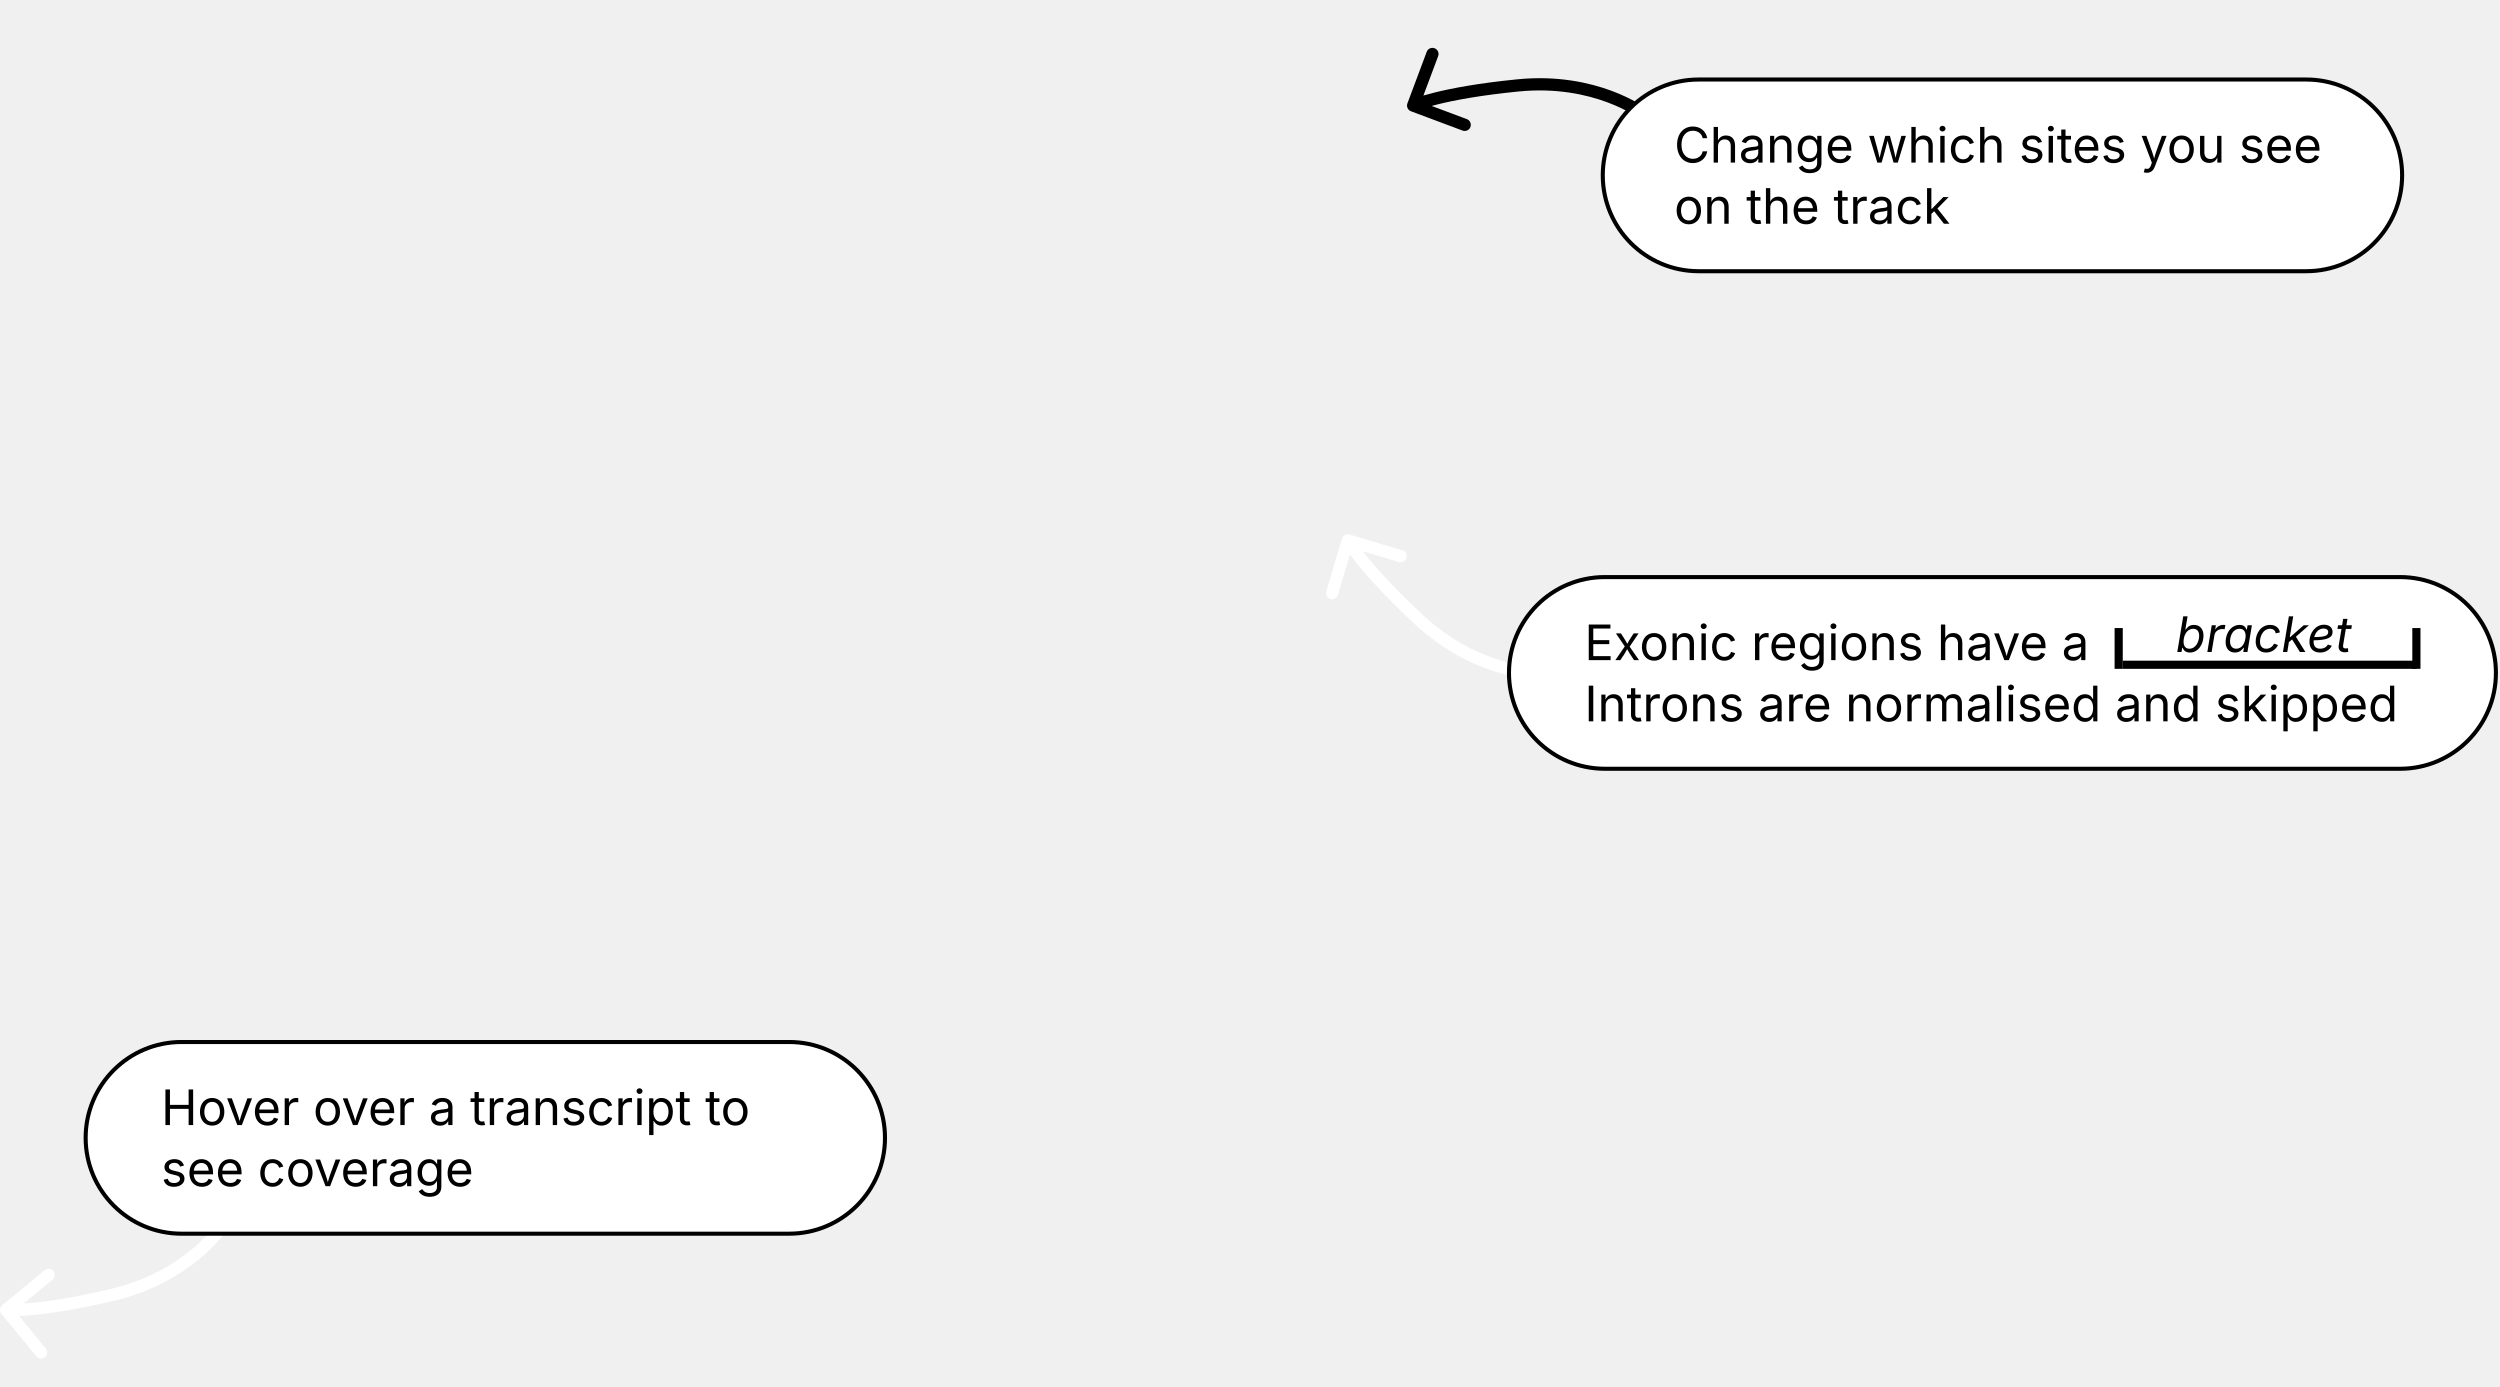
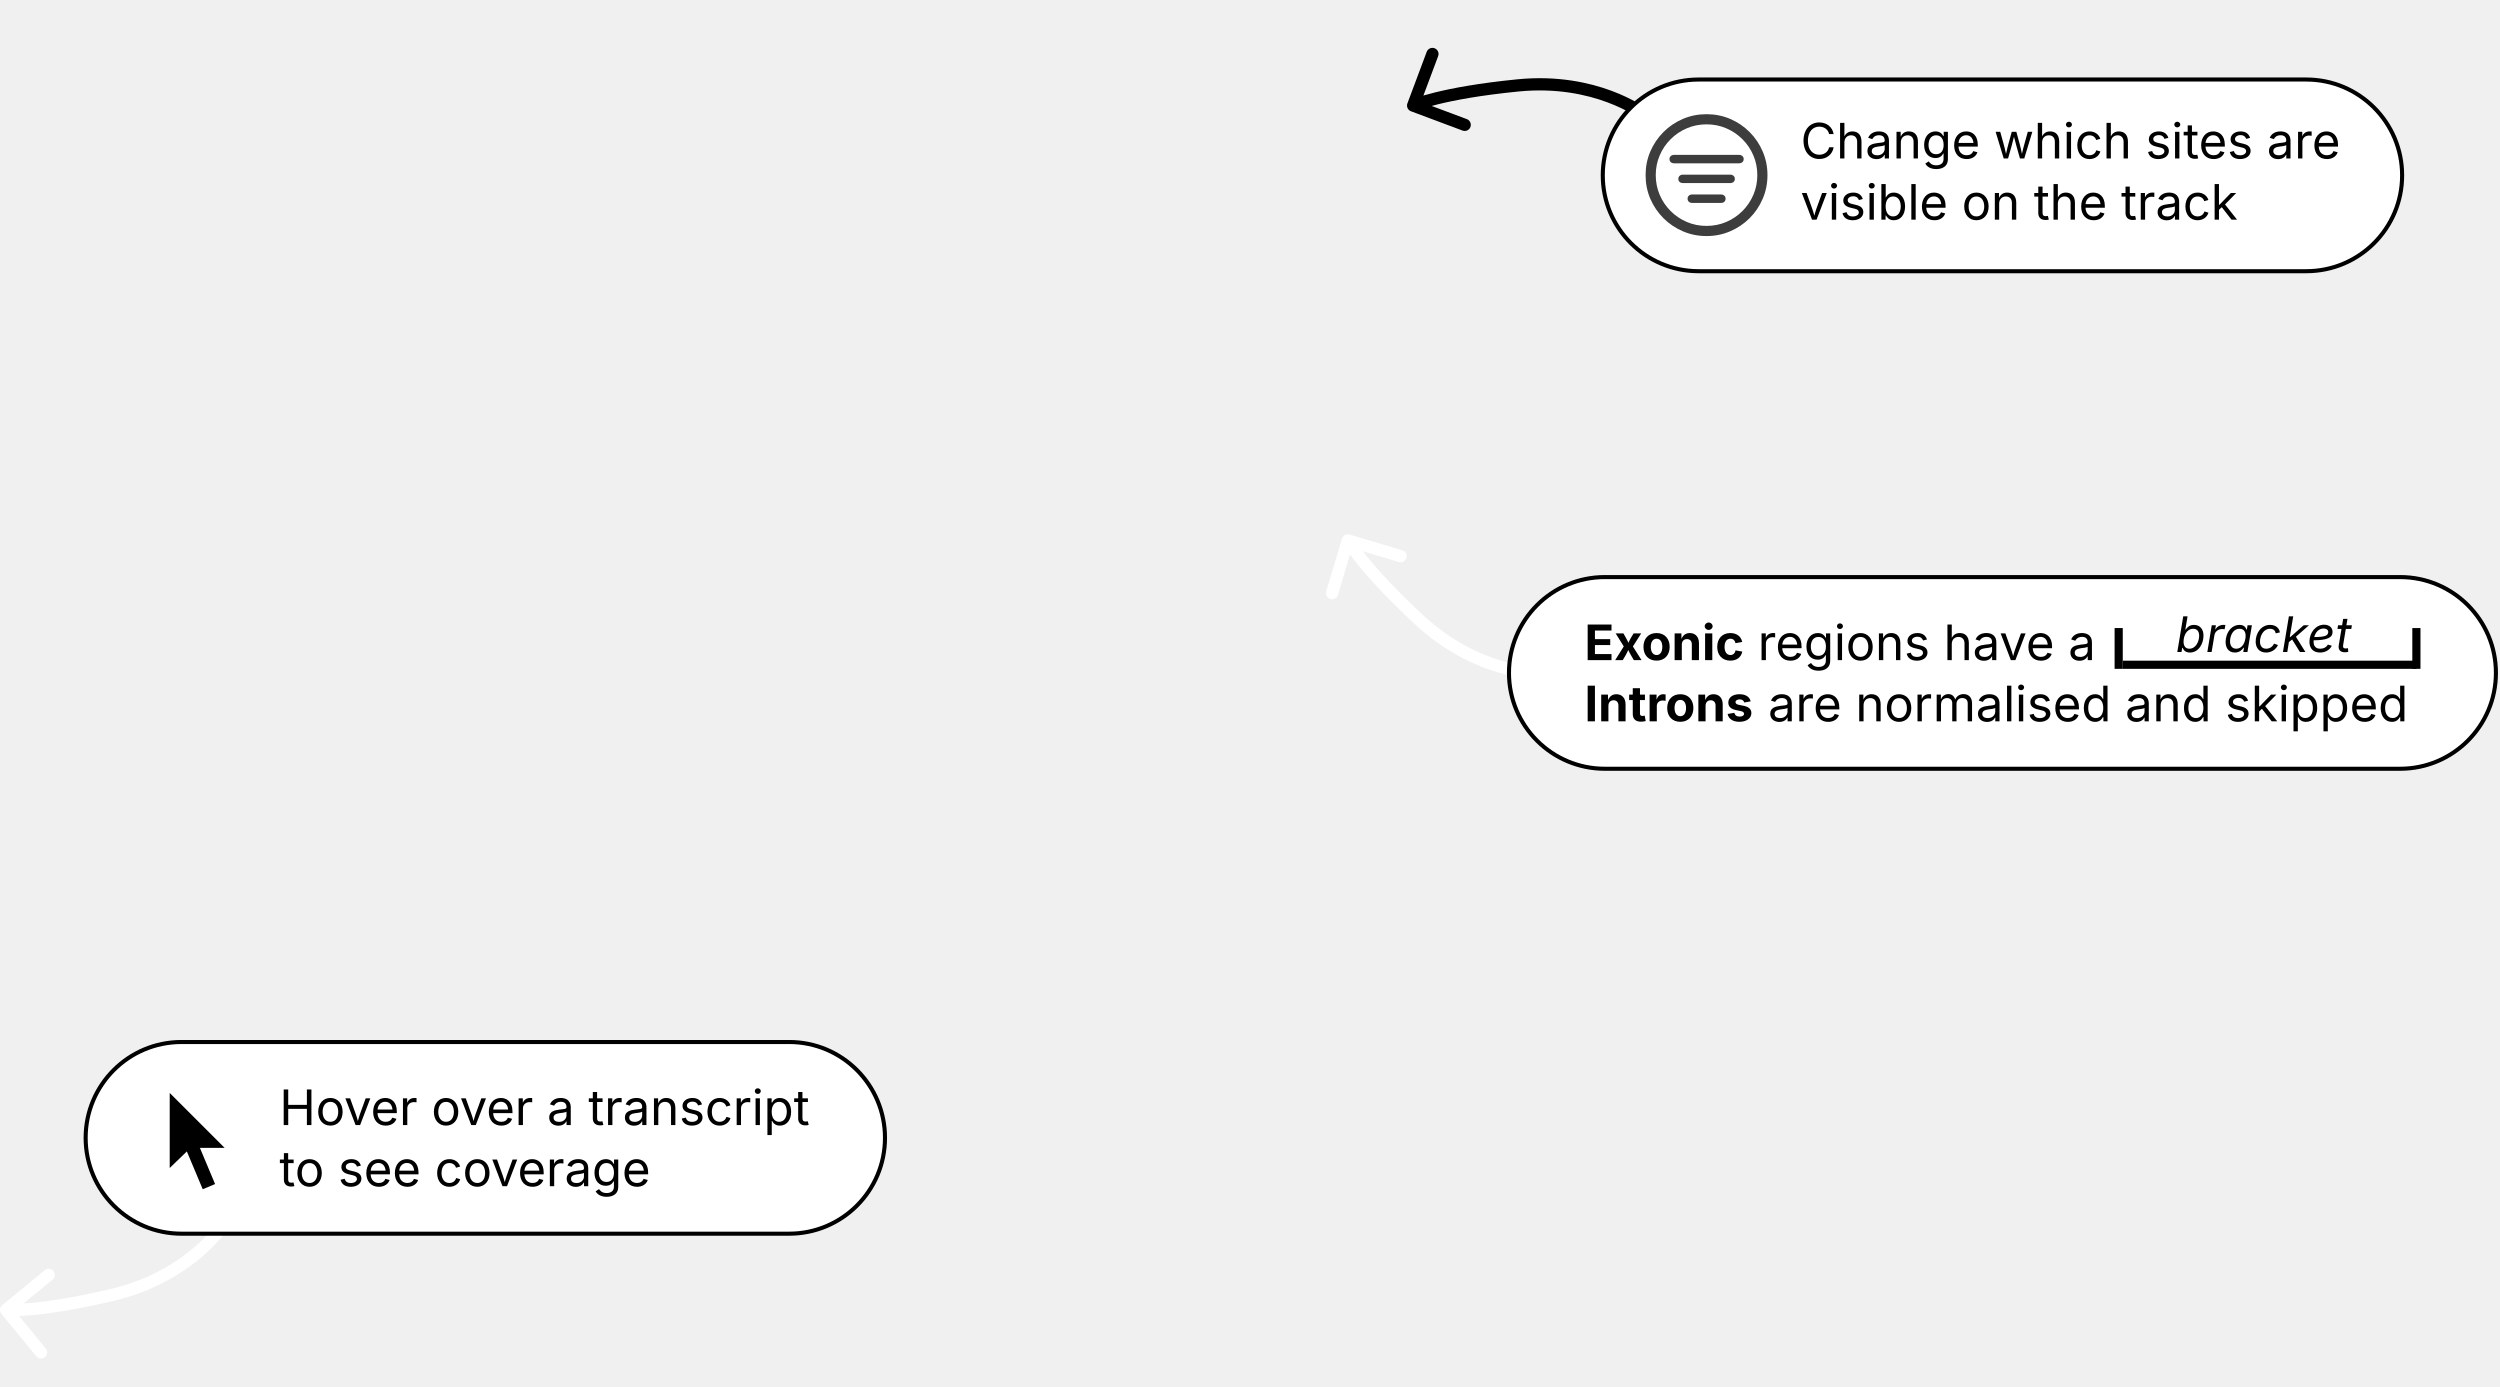
<svg xmlns="http://www.w3.org/2000/svg" width="613" height="340" viewBox="0 0 613 340" fill="none">
  <path d="M329.063 132.069C329.301 131.275 330.138 130.825 330.931 131.063L343.862 134.942C344.655 135.181 345.105 136.017 344.867 136.81C344.629 137.604 343.793 138.054 343 137.816L331.506 134.368L328.058 145.862C327.819 146.655 326.983 147.105 326.19 146.867C325.396 146.629 324.946 145.793 325.184 145L329.063 132.069ZM376.5 165C376.5 166.5 376.499 166.5 376.499 166.5C376.498 166.5 376.497 166.5 376.497 166.5C376.495 166.5 376.494 166.5 376.492 166.5C376.489 166.5 376.484 166.5 376.479 166.5C376.468 166.5 376.454 166.5 376.437 166.499C376.402 166.499 376.353 166.498 376.29 166.496C376.166 166.493 375.988 166.486 375.76 166.472C375.304 166.445 374.649 166.391 373.824 166.285C372.175 166.072 369.842 165.65 367.066 164.811C361.51 163.131 354.174 159.78 346.979 153.099L348 152L349.021 150.901C355.826 157.22 362.74 160.369 367.934 161.939C370.533 162.725 372.7 163.115 374.207 163.309C374.96 163.406 375.547 163.454 375.939 163.477C376.135 163.489 376.282 163.495 376.377 163.497C376.424 163.499 376.459 163.499 376.479 163.5C376.49 163.5 376.497 163.5 376.5 163.5C376.502 163.5 376.503 163.5 376.503 163.5C376.503 163.5 376.502 163.5 376.502 163.5C376.502 163.5 376.501 163.5 376.501 163.5C376.501 163.5 376.5 163.5 376.5 165ZM348 152L346.979 153.099C339.934 146.557 335.509 141.63 332.833 138.318C331.495 136.661 330.594 135.407 330.021 134.556C329.735 134.131 329.531 133.806 329.395 133.582C329.327 133.47 329.276 133.383 329.241 133.321C329.223 133.29 329.209 133.266 329.199 133.247C329.194 133.238 329.19 133.23 329.187 133.224C329.185 133.221 329.183 133.219 329.182 133.217C329.182 133.216 329.181 133.215 329.181 133.214C329.18 133.213 329.18 133.213 329.18 133.212C329.18 133.212 329.179 133.211 330.5 132.5C331.821 131.789 331.82 131.788 331.82 131.788C331.82 131.788 331.82 131.787 331.82 131.787C331.819 131.786 331.819 131.786 331.819 131.786C331.819 131.785 331.819 131.785 331.819 131.785C331.819 131.785 331.82 131.787 331.822 131.791C331.826 131.798 331.833 131.811 331.845 131.831C331.867 131.871 331.906 131.936 331.961 132.028C332.071 132.21 332.249 132.494 332.51 132.881C333.031 133.655 333.88 134.839 335.167 136.432C337.741 139.62 342.066 144.443 349.021 150.901L348 152Z" fill="white" />
  <path d="M345.095 25.353C344.805 26.128 345.198 26.993 345.974 27.283L358.617 32.017C359.393 32.307 360.257 31.914 360.548 31.138C360.838 30.362 360.445 29.498 359.669 29.207L348.431 25L352.638 13.762C352.929 12.986 352.535 12.121 351.76 11.831C350.984 11.54 350.119 11.934 349.829 12.71L345.095 25.353ZM402.789 27.828C403.696 26.633 403.696 26.633 403.695 26.632C403.695 26.632 403.694 26.632 403.694 26.631C403.693 26.631 403.692 26.63 403.69 26.628C403.687 26.626 403.684 26.624 403.68 26.62C403.671 26.614 403.66 26.606 403.646 26.595C403.617 26.575 403.578 26.546 403.527 26.509C403.426 26.437 403.28 26.335 403.09 26.208C402.711 25.954 402.157 25.601 401.435 25.186C399.993 24.357 397.881 23.282 395.163 22.271C389.723 20.248 381.853 18.478 372.083 19.445L372.231 20.938L372.379 22.431C381.621 21.516 389.03 23.191 394.117 25.083C396.661 26.029 398.623 27.03 399.94 27.787C400.599 28.165 401.095 28.483 401.421 28.701C401.585 28.81 401.705 28.895 401.782 28.95C401.821 28.977 401.848 28.997 401.865 29.01C401.873 29.016 401.879 29.02 401.882 29.022C401.883 29.023 401.884 29.024 401.884 29.024C401.884 29.024 401.883 29.023 401.883 29.023C401.883 29.023 401.883 29.023 401.882 29.023C401.882 29.022 401.882 29.022 402.789 27.828ZM372.231 20.938L372.083 19.445C362.516 20.392 356.012 21.639 351.877 22.658C349.809 23.167 348.334 23.62 347.363 23.951C346.877 24.117 346.518 24.252 346.274 24.349C346.153 24.397 346.06 24.435 345.994 24.463C345.961 24.477 345.935 24.488 345.916 24.497C345.907 24.501 345.899 24.504 345.892 24.507C345.889 24.509 345.887 24.51 345.884 24.511C345.883 24.511 345.882 24.512 345.881 24.512C345.881 24.512 345.88 24.513 345.88 24.513C345.879 24.513 345.879 24.513 346.5 25.878C347.121 27.244 347.121 27.244 347.12 27.244C347.12 27.244 347.12 27.244 347.12 27.245C347.119 27.245 347.119 27.245 347.118 27.245C347.118 27.245 347.117 27.246 347.118 27.245C347.118 27.245 347.12 27.244 347.124 27.243C347.131 27.24 347.145 27.233 347.166 27.224C347.208 27.207 347.278 27.177 347.377 27.138C347.575 27.06 347.89 26.942 348.331 26.791C349.214 26.49 350.606 26.061 352.595 25.57C356.573 24.59 362.934 23.366 372.379 22.431L372.231 20.938Z" fill="black" />
  <path d="M0.341 322.138C-0.185 321.498 -0.092 320.552 0.548 320.026L10.978 311.455C11.618 310.93 12.563 311.022 13.089 311.662C13.615 312.302 13.523 313.247 12.883 313.773L3.611 321.392L11.23 330.663C11.756 331.303 11.663 332.248 11.023 332.774C10.383 333.3 9.438 333.208 8.912 332.568L0.341 322.138ZM54.128 301.122C55.373 301.958 55.373 301.959 55.372 301.959C55.372 301.96 55.372 301.96 55.371 301.961C55.37 301.962 55.37 301.963 55.369 301.965C55.367 301.968 55.364 301.971 55.361 301.976C55.355 301.984 55.347 301.996 55.337 302.01C55.317 302.039 55.289 302.079 55.253 302.13C55.181 302.231 55.075 302.375 54.937 302.557C54.66 302.92 54.251 303.434 53.702 304.059C52.606 305.31 50.955 307.011 48.711 308.848C44.219 312.523 37.346 316.744 27.788 318.992L27.445 317.531L27.102 316.071C36.142 313.945 42.611 309.962 46.811 306.526C48.912 304.807 50.445 303.225 51.446 302.082C51.946 301.511 52.313 301.05 52.551 300.738C52.67 300.582 52.757 300.463 52.812 300.386C52.84 300.347 52.859 300.319 52.871 300.302C52.877 300.294 52.881 300.288 52.883 300.285C52.884 300.284 52.884 300.283 52.884 300.283C52.884 300.283 52.884 300.283 52.884 300.284C52.884 300.284 52.883 300.284 52.883 300.284C52.883 300.285 52.883 300.285 54.128 301.122ZM27.445 317.531L27.788 318.992C18.43 321.192 11.872 322.118 7.63 322.492C5.509 322.679 3.966 322.728 2.94 322.729C2.427 322.73 2.044 322.718 1.782 322.706C1.651 322.7 1.55 322.694 1.479 322.688C1.444 322.686 1.416 322.684 1.395 322.682C1.384 322.681 1.376 322.68 1.369 322.68C1.366 322.679 1.363 322.679 1.36 322.679C1.359 322.679 1.358 322.679 1.357 322.678C1.356 322.678 1.355 322.678 1.355 322.678C1.355 322.678 1.354 322.678 1.5 321.185C1.646 319.692 1.645 319.692 1.645 319.692C1.645 319.692 1.644 319.692 1.644 319.692C1.643 319.692 1.643 319.692 1.643 319.692C1.642 319.692 1.642 319.692 1.642 319.692C1.642 319.692 1.644 319.692 1.648 319.693C1.656 319.693 1.672 319.695 1.695 319.696C1.74 319.699 1.816 319.704 1.922 319.709C2.135 319.719 2.471 319.73 2.937 319.729C3.87 319.728 5.326 319.684 7.367 319.504C11.448 319.144 17.863 318.243 27.102 316.071L27.445 317.531Z" fill="white" />
  <rect x="393" y="19.5" width="196" height="47" rx="23.5" fill="white" />
  <rect x="393" y="19.5" width="196" height="47" rx="23.5" stroke="black" />
  <text fill="black" style="white-space: pre" xml:space="preserve" font-family="Inter" font-size="12" letter-spacing="0em">
-     <tspan x="410.5" y="39.864">Change which sites you see +     <tspan x="441.5" y="38.864">Change which sites are </tspan>
-     <tspan x="410.5" y="54.864">on the track</tspan>
+     <tspan x="441.5" y="53.864">visible on the track</tspan>
  </text>
+   <g clip-path="url(#clip0_4_99)">
+     <rect width="30" height="30" transform="translate(403.5 28)" fill="white" />
+     <path d="M418.441 57.883C416.381 57.883 414.447 57.492 412.641 56.711C410.834 55.939 409.247 54.87 407.88 53.503C406.513 52.136 405.438 50.549 404.657 48.742C403.886 46.936 403.5 45.002 403.5 42.941C403.5 40.881 403.886 38.947 404.657 37.141C405.438 35.334 406.513 33.747 407.88 32.38C409.247 31.003 410.834 29.929 412.641 29.157C414.447 28.386 416.381 28 418.441 28C420.502 28 422.436 28.386 424.242 29.157C426.049 29.929 427.636 31.003 429.003 32.38C430.37 33.747 431.439 35.334 432.211 37.141C432.992 38.947 433.383 40.881 433.383 42.941C433.383 45.002 432.992 46.936 432.211 48.742C431.439 50.549 430.37 52.136 429.003 53.503C427.636 54.87 426.049 55.939 424.242 56.711C422.436 57.492 420.502 57.883 418.441 57.883ZM418.441 55.393C420.16 55.393 421.771 55.07 423.275 54.426C424.779 53.781 426.103 52.888 427.245 51.745C428.388 50.603 429.281 49.279 429.926 47.775C430.57 46.271 430.893 44.66 430.893 42.941C430.893 41.223 430.57 39.611 429.926 38.107C429.281 36.594 428.388 35.27 427.245 34.138C426.103 32.995 424.779 32.102 423.275 31.457C421.771 30.812 420.16 30.49 418.441 30.49C416.723 30.49 415.111 30.812 413.607 31.457C412.104 32.102 410.78 32.995 409.638 34.138C408.495 35.27 407.602 36.594 406.957 38.107C406.312 39.611 405.99 41.223 405.99 42.941C405.99 44.66 406.312 46.271 406.957 47.775C407.602 49.279 408.495 50.603 409.638 51.745C410.78 52.888 412.104 53.781 413.607 54.426C415.111 55.07 416.723 55.393 418.441 55.393ZM410.473 40.041C410.15 40.041 409.882 39.948 409.667 39.763C409.462 39.567 409.359 39.318 409.359 39.016C409.359 38.703 409.462 38.454 409.667 38.269C409.882 38.073 410.15 37.976 410.473 37.976H426.439C426.762 37.976 427.025 38.073 427.23 38.269C427.445 38.454 427.553 38.703 427.553 39.016C427.553 39.318 427.445 39.567 427.23 39.763C427.025 39.948 426.762 40.041 426.439 40.041H410.473ZM412.641 44.89C412.318 44.89 412.05 44.797 411.835 44.611C411.63 44.426 411.527 44.177 411.527 43.864C411.527 43.552 411.63 43.303 411.835 43.117C412.05 42.922 412.318 42.824 412.641 42.824H424.271C424.594 42.824 424.857 42.922 425.062 43.117C425.277 43.303 425.385 43.552 425.385 43.864C425.385 44.177 425.277 44.426 425.062 44.611C424.857 44.797 424.594 44.89 424.271 44.89H412.641ZM414.911 49.753C414.579 49.753 414.311 49.66 414.105 49.475C413.9 49.279 413.798 49.03 413.798 48.728C413.798 48.415 413.9 48.166 414.105 47.98C414.311 47.785 414.579 47.688 414.911 47.688H422.016C422.338 47.688 422.602 47.785 422.807 47.98C423.012 48.166 423.114 48.415 423.114 48.728C423.114 49.03 423.012 49.279 422.807 49.475C422.602 49.66 422.338 49.753 422.016 49.753H414.911Z" fill="#3D3D3D" />
+   </g>
  <rect x="21" y="255.5" width="196" height="47" rx="23.5" fill="white" />
  <rect x="21" y="255.5" width="196" height="47" rx="23.5" stroke="black" />
  <text fill="black" style="white-space: pre" xml:space="preserve" font-family="Inter" font-size="12" letter-spacing="0em">
-     <tspan x="39.5" y="275.864">Hover over a transcript to +     <tspan x="68.5" y="275.864">Hover over a transcript
</tspan>
-     <tspan x="39.5" y="290.864">see coverage</tspan>
+     <tspan x="68.5" y="290.864">to see coverage</tspan>
  </text>
+   <path d="M39.971 290.336V264.05L59.029 283.107H47.857L47.2 283.271L39.971 290.336Z" fill="white" />
+   <path d="M54.921 291.486L49.007 293.95L41.286 275.714L47.364 273.25L54.921 291.486Z" fill="white" />
+   <path d="M47.651 278.209L44.621 279.481L49.709 291.6L52.739 290.328L47.651 278.209Z" fill="black" />
+   <path d="M41.614 267.993V286.393L46.543 281.629L47.2 281.464H55.086L41.614 267.993Z" fill="black" />
  <rect x="370" y="141.5" width="242" height="47" rx="23.5" fill="white" />
  <rect x="370" y="141.5" width="242" height="47" rx="23.5" stroke="black" />
  <text fill="black" style="white-space: pre" xml:space="preserve" font-family="Inter" font-size="12" letter-spacing="0em">
-     <tspan x="388.5" y="161.864">Exonic regions have a +     <tspan x="427.641" y="161.864"> regions have a </tspan>
-     <tspan x="388.5" y="176.864">Introns are normalised and skipped</tspan>
+     <tspan x="430.16" y="176.864"> are normalised and skipped</tspan>
+   </text>
+   <text fill="black" style="white-space: pre" xml:space="preserve" font-family="Inter" font-size="12" font-weight="bold" letter-spacing="0em">
+     <tspan x="388.5" y="161.864">Exonic</tspan>
+     <tspan x="388.5" y="176.864">Introns</tspan>
  </text>
  <line x1="520.5" y1="163" x2="592.5" y2="163" stroke="black" stroke-width="2" />
  <line x1="519.5" y1="164" x2="519.5" y2="154" stroke="black" stroke-width="2" />
  <line x1="592.5" y1="164" x2="592.5" y2="154" stroke="black" stroke-width="2" />
  <text fill="black" style="white-space: pre" xml:space="preserve" font-family="Inter" font-size="12" font-style="italic" letter-spacing="0em">
    <tspan x="533.5" y="159.864">bracket</tspan>
  </text>
+   <defs>
+     <clipPath id="clip0_4_99">
+       <rect width="30" height="30" fill="white" transform="translate(403.5 28)" />
+     </clipPath>
+   </defs>
</svg>
